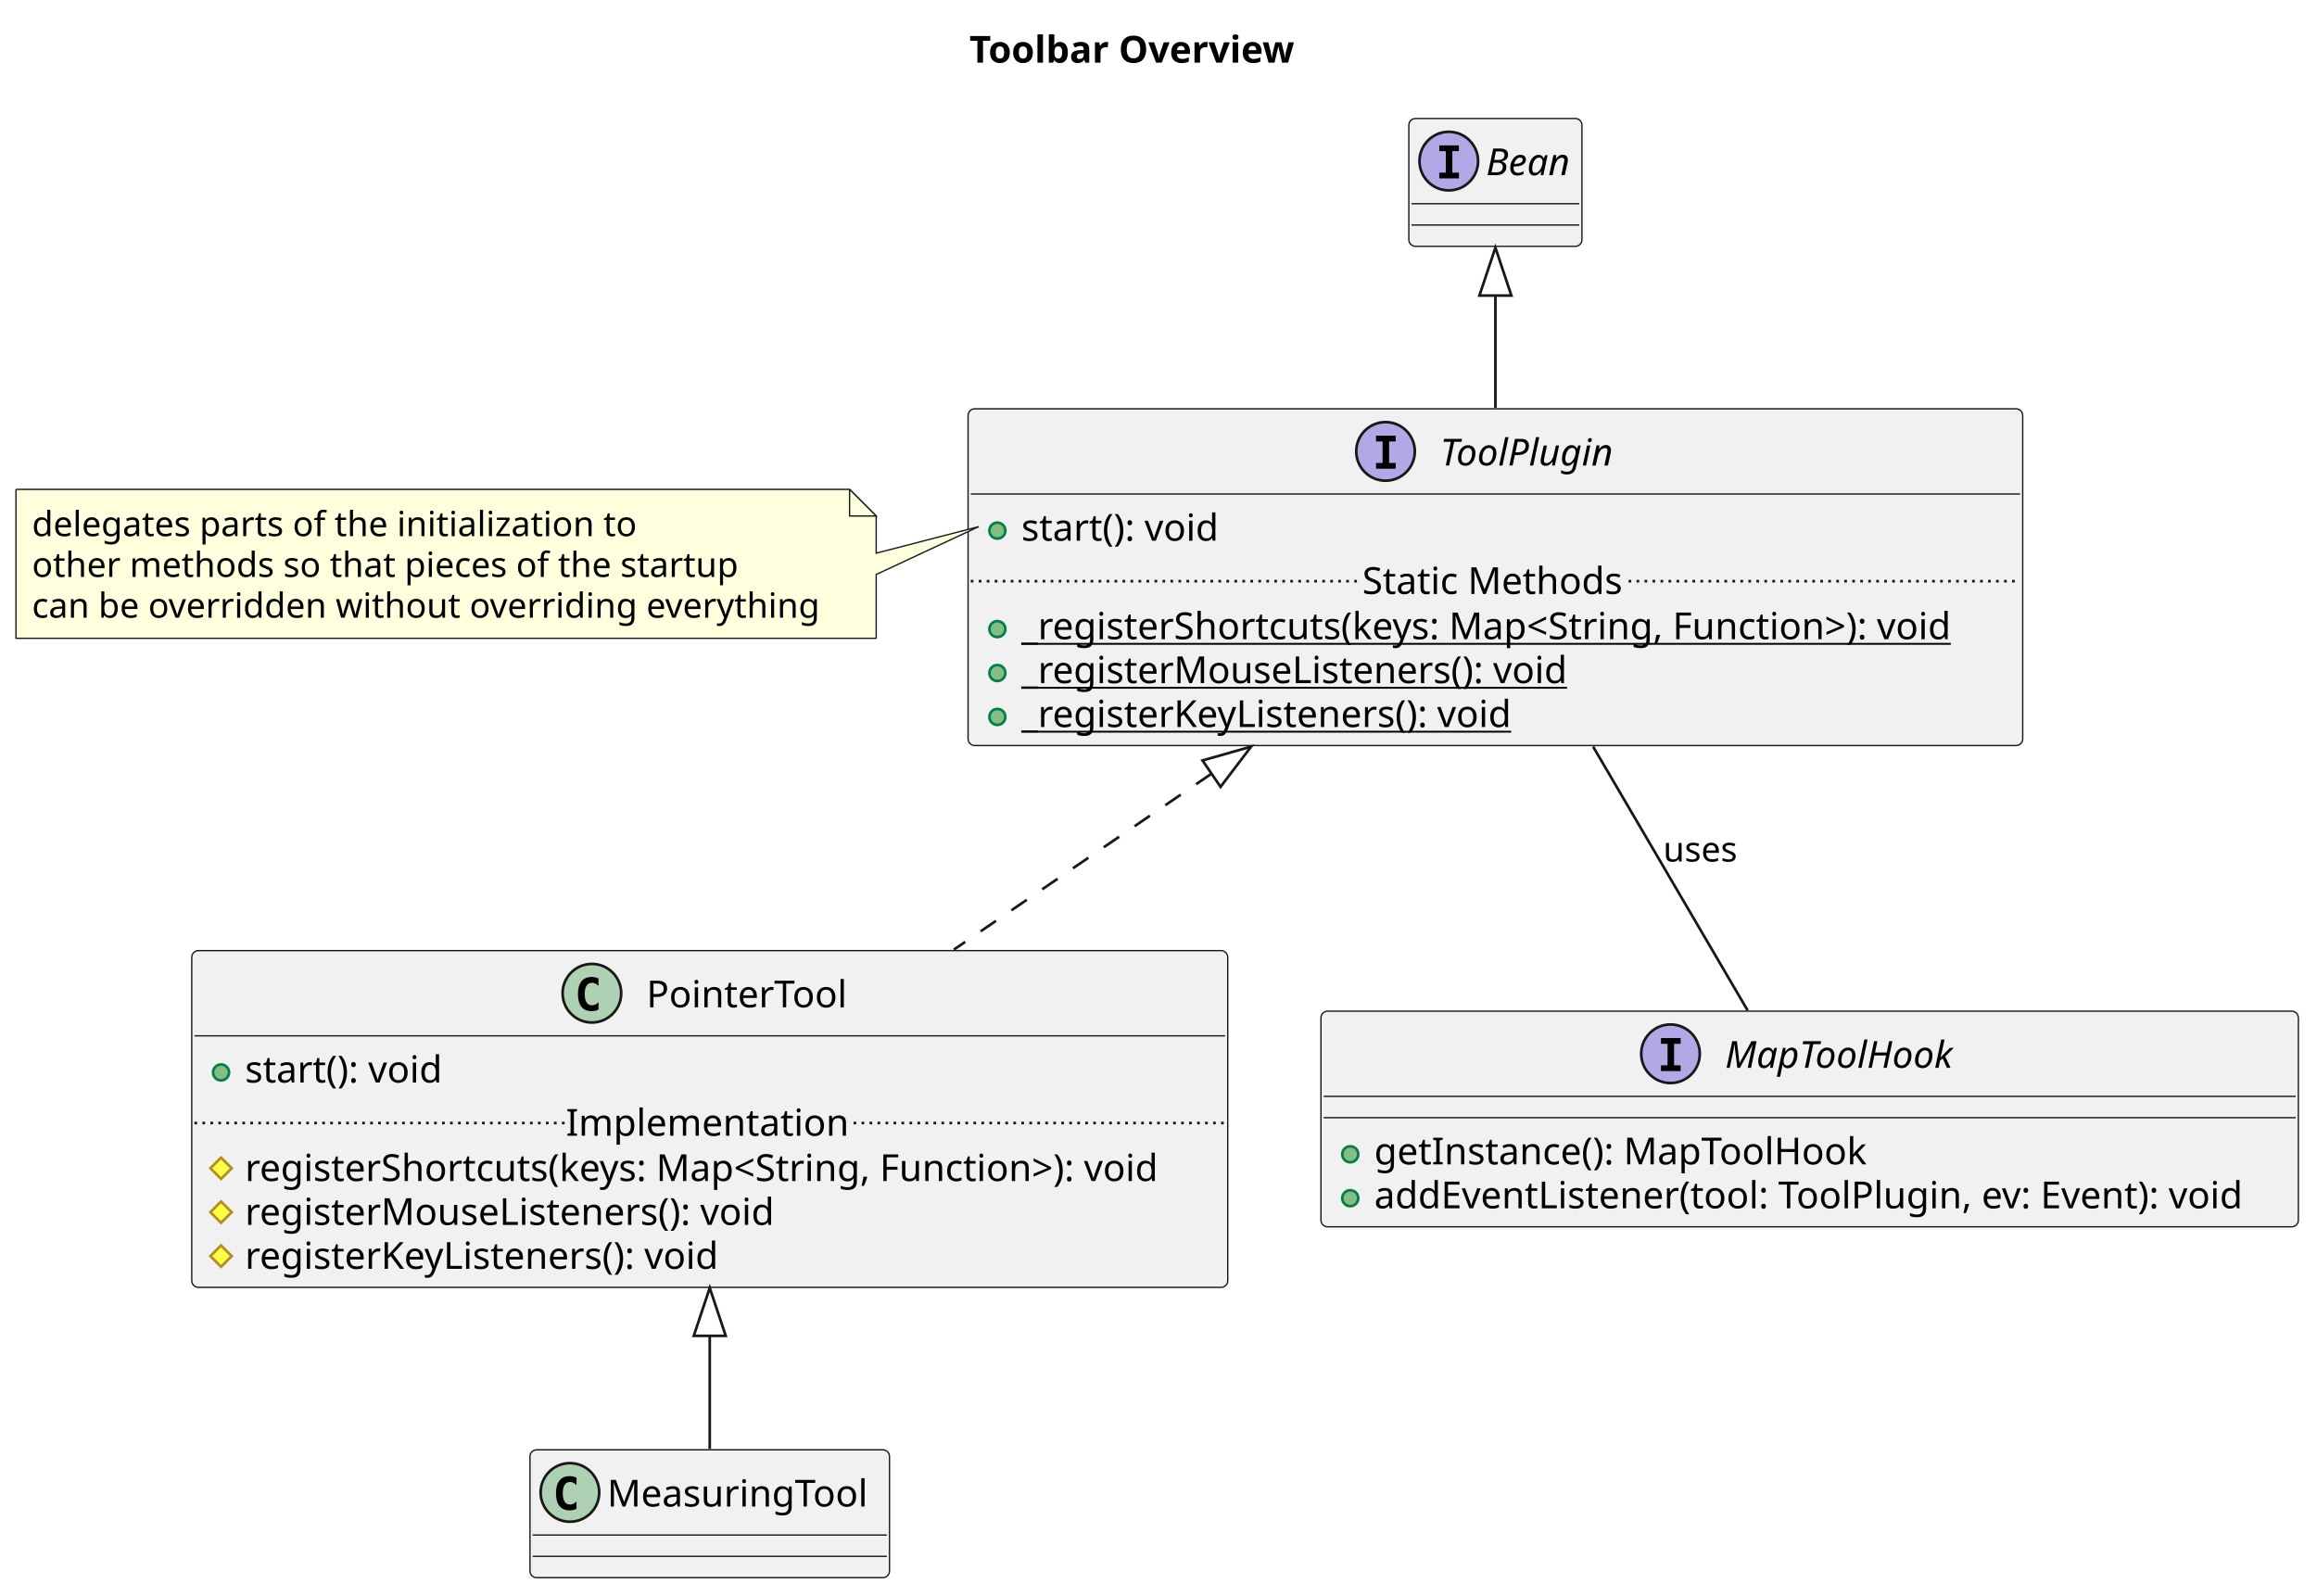
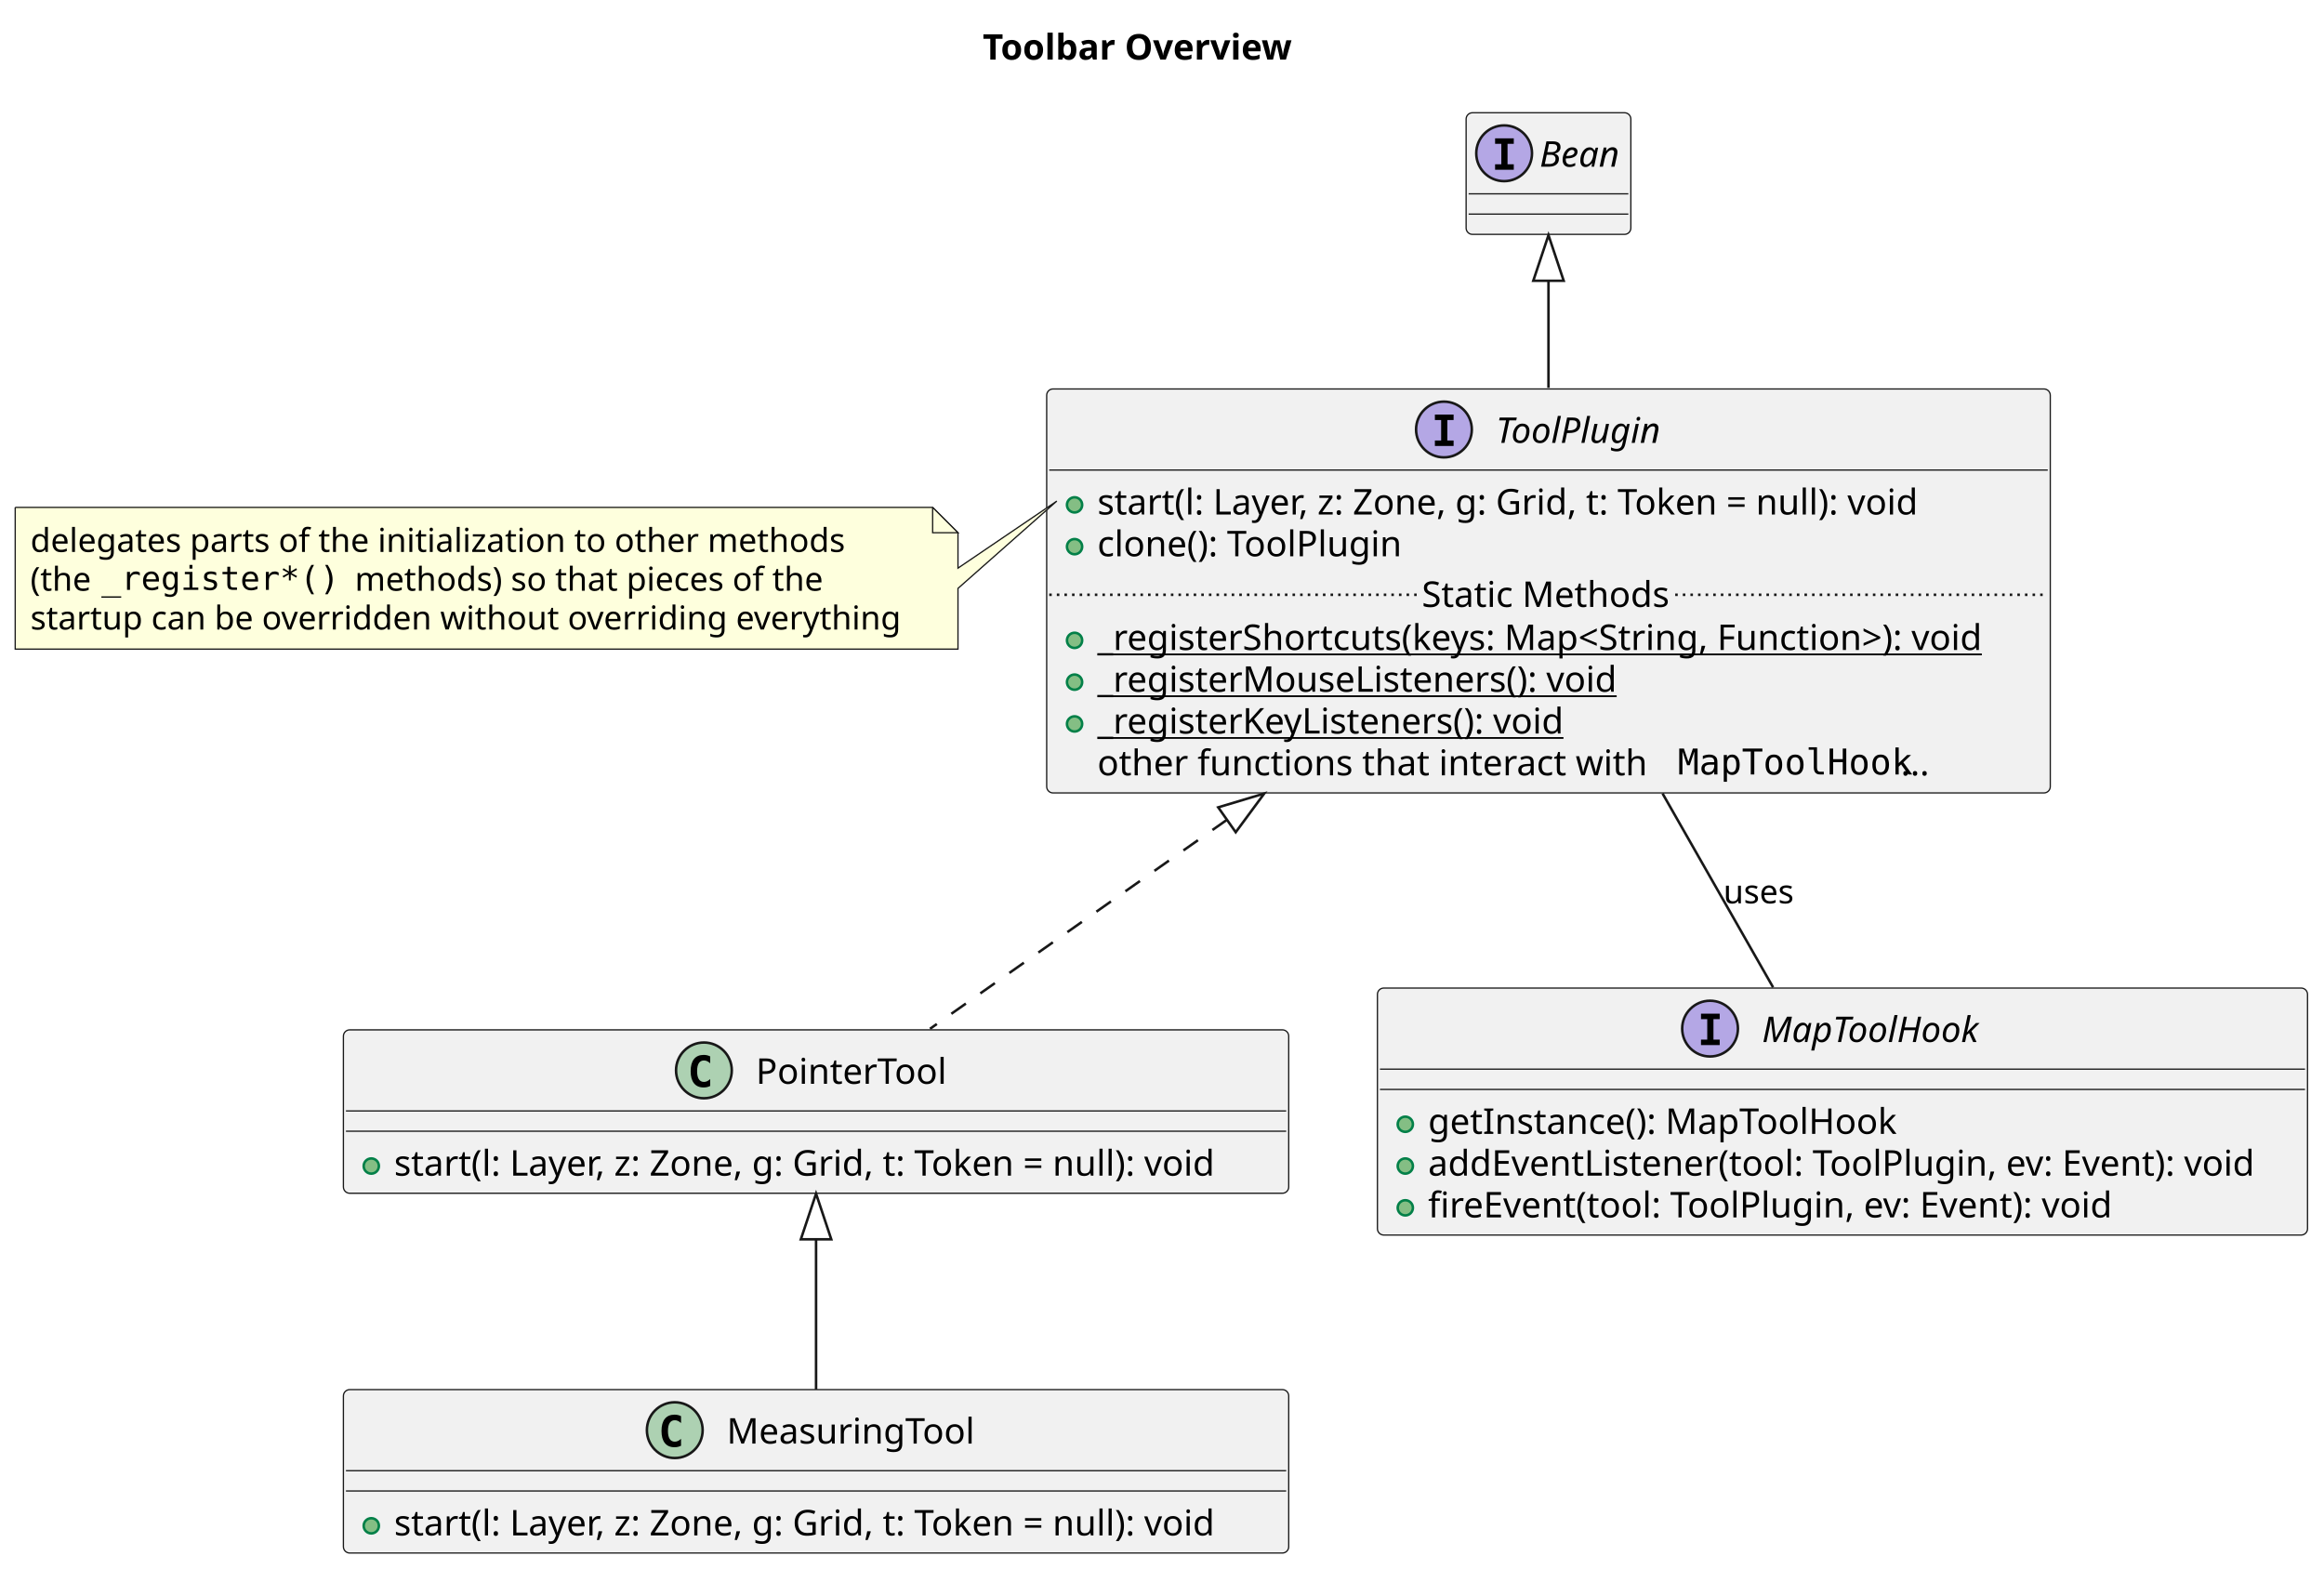
- <svg xmlns="http://www.w3.org/2000/svg" contentStyleType="text/css" height="599px" preserveAspectRatio="none" style="width:870px;height:599px;background:#FFFFFF;" version="1.1" viewBox="0 0 870 599" width="870px" zoomAndPan="magnify">
+ <svg xmlns="http://www.w3.org/2000/svg" contentStyleType="text/css" height="619px" preserveAspectRatio="none" style="width:917px;height:619px;background:#FFFFFF;" version="1.1" viewBox="0 0 917 619" width="917px" zoomAndPan="magnify">
  <defs />
  <g>
-     <text fill="#000000" font-family="sans-serif" font-size="14" font-weight="bold" lengthAdjust="spacing" textLength="128" x="364" y="23.535">Toolbar Overview</text>
+     <text fill="#000000" font-family="sans-serif" font-size="14" font-weight="bold" lengthAdjust="spacing" textLength="128" x="387.75" y="23.535">Toolbar Overview</text>
    <g id="elem_ToolPlugin">
-       <rect codeLine="3" fill="#F1F1F1" height="126.441" id="ToolPlugin" rx="2.5" ry="2.5" style="stroke:#181818;stroke-width:0.5;" width="396" x="363.5" y="153.488" />
-       <ellipse cx="520.25" cy="169.488" fill="#B4A7E5" rx="11" ry="11" style="stroke:#181818;stroke-width:1.0;" />
-       <path d="M516.678,165.753 L516.678,163.595 L524.057,163.595 L524.057,165.753 L521.592,165.753 L521.592,173.83 L524.057,173.83 L524.057,175.988 L516.678,175.988 L516.678,173.83 L519.143,173.83 L519.143,165.753 Z " fill="#000000" />
-       <text fill="#000000" font-family="sans-serif" font-size="14" font-style="italic" lengthAdjust="spacing" textLength="74" x="540.75" y="174.779">ToolPlugin</text>
-       <line style="stroke:#181818;stroke-width:0.5;" x1="364.5" x2="758.5" y1="185.488" y2="185.488" />
-       <ellipse cx="374.5" cy="199.232" fill="#84BE84" rx="3" ry="3" style="stroke:#038048;stroke-width:1.0;" />
-       <text fill="#000000" font-family="sans-serif" font-size="14" lengthAdjust="spacing" textLength="78" x="383.5" y="203.023">start(): void</text>
-       <ellipse cx="374.5" cy="236.209" fill="#84BE84" rx="3" ry="3" style="stroke:#038048;stroke-width:1.0;" />
-       <text fill="#000000" font-family="sans-serif" font-size="14" lengthAdjust="spacing" text-decoration="underline" textLength="370" x="383.5" y="240">_registerShortcuts(keys: Map&lt;String, Function&gt;): void</text>
-       <ellipse cx="374.5" cy="252.697" fill="#84BE84" rx="3" ry="3" style="stroke:#038048;stroke-width:1.0;" />
-       <text fill="#000000" font-family="sans-serif" font-size="14" lengthAdjust="spacing" text-decoration="underline" textLength="213" x="383.5" y="256.488">_registerMouseListeners(): void</text>
-       <ellipse cx="374.5" cy="269.185" fill="#84BE84" rx="3" ry="3" style="stroke:#038048;stroke-width:1.0;" />
-       <text fill="#000000" font-family="sans-serif" font-size="14" lengthAdjust="spacing" text-decoration="underline" textLength="192" x="383.5" y="272.977">_registerKeyListeners(): void</text>
-       <line style="stroke:#181818;stroke-width:1.0;stroke-dasharray:1.0,2.0;" x1="364.5" x2="511.5" y1="218.221" y2="218.221" />
-       <text fill="#000000" font-family="sans-serif" font-size="14" lengthAdjust="spacing" textLength="100" x="511.5" y="223.012">Static Methods</text>
-       <line style="stroke:#181818;stroke-width:1.0;stroke-dasharray:1.0,2.0;" x1="611.5" x2="758.5" y1="218.221" y2="218.221" />
+       <rect codeLine="3" fill="#F1F1F1" height="159.418" id="ToolPlugin" rx="2.5" ry="2.5" style="stroke:#181818;stroke-width:0.5;" width="396" x="413" y="153.488" />
+       <ellipse cx="569.75" cy="169.488" fill="#B4A7E5" rx="11" ry="11" style="stroke:#181818;stroke-width:1.0;" />
+       <path d="M566.178,165.753 L566.178,163.595 L573.557,163.595 L573.557,165.753 L571.092,165.753 L571.092,173.83 L573.557,173.83 L573.557,175.988 L566.178,175.988 L566.178,173.83 L568.643,173.83 L568.643,165.753 Z " fill="#000000" />
+       <text fill="#000000" font-family="sans-serif" font-size="14" font-style="italic" lengthAdjust="spacing" textLength="74" x="590.25" y="174.779">ToolPlugin</text>
+       <line style="stroke:#181818;stroke-width:0.5;" x1="414" x2="808" y1="185.488" y2="185.488" />
+       <ellipse cx="424" cy="199.232" fill="#84BE84" rx="3" ry="3" style="stroke:#038048;stroke-width:1.0;" />
+       <text fill="#000000" font-family="sans-serif" font-size="14" lengthAdjust="spacing" textLength="347" x="433" y="203.023">start(l: Layer, z: Zone, g: Grid, t: Token = null): void</text>
+       <ellipse cx="424" cy="215.721" fill="#84BE84" rx="3" ry="3" style="stroke:#038048;stroke-width:1.0;" />
+       <text fill="#000000" font-family="sans-serif" font-size="14" lengthAdjust="spacing" textLength="129" x="433" y="219.512">clone(): ToolPlugin</text>
+       <ellipse cx="424" cy="252.697" fill="#84BE84" rx="3" ry="3" style="stroke:#038048;stroke-width:1.0;" />
+       <text fill="#000000" font-family="sans-serif" font-size="14" lengthAdjust="spacing" text-decoration="underline" textLength="370" x="433" y="256.488">_registerShortcuts(keys: Map&lt;String, Function&gt;): void</text>
+       <ellipse cx="424" cy="269.185" fill="#84BE84" rx="3" ry="3" style="stroke:#038048;stroke-width:1.0;" />
+       <text fill="#000000" font-family="sans-serif" font-size="14" lengthAdjust="spacing" text-decoration="underline" textLength="213" x="433" y="272.977">_registerMouseListeners(): void</text>
+       <ellipse cx="424" cy="285.674" fill="#84BE84" rx="3" ry="3" style="stroke:#038048;stroke-width:1.0;" />
+       <text fill="#000000" font-family="sans-serif" font-size="14" lengthAdjust="spacing" text-decoration="underline" textLength="192" x="433" y="289.465">_registerKeyListeners(): void</text>
+       <text fill="#000000" font-family="sans-serif" font-size="14" lengthAdjust="spacing" textLength="225" x="433" y="305.953">other functions that interact with</text>
+       <text fill="#000000" font-family="monospace" font-size="14" lengthAdjust="spacing" textLength="88" x="662" y="305.604">MapToolHook</text>
+       <text fill="#000000" font-family="sans-serif" font-size="14" lengthAdjust="spacing" textLength="12" x="750" y="305.953">...</text>
+       <line style="stroke:#181818;stroke-width:1.0;stroke-dasharray:1.0,2.0;" x1="414" x2="561" y1="234.709" y2="234.709" />
+       <text fill="#000000" font-family="sans-serif" font-size="14" lengthAdjust="spacing" textLength="100" x="561" y="239.5">Static Methods</text>
+       <line style="stroke:#181818;stroke-width:1.0;stroke-dasharray:1.0,2.0;" x1="661" x2="808" y1="234.709" y2="234.709" />
    </g>
    <g id="elem_Bean">
-       <rect fill="#F1F1F1" height="48" id="Bean" rx="2.5" ry="2.5" style="stroke:#181818;stroke-width:0.5;" width="65" x="529" y="44.488" />
-       <ellipse cx="544" cy="60.488" fill="#B4A7E5" rx="11" ry="11" style="stroke:#181818;stroke-width:1.0;" />
-       <path d="M540.428,56.753 L540.428,54.595 L547.807,54.595 L547.807,56.753 L545.342,56.753 L545.342,64.83 L547.807,64.83 L547.807,66.988 L540.428,66.988 L540.428,64.83 L542.893,64.83 L542.893,56.753 Z " fill="#000000" />
-       <text fill="#000000" font-family="sans-serif" font-size="14" font-style="italic" lengthAdjust="spacing" textLength="33" x="558" y="65.779">Bean</text>
-       <line style="stroke:#181818;stroke-width:0.5;" x1="530" x2="593" y1="76.488" y2="76.488" />
-       <line style="stroke:#181818;stroke-width:0.5;" x1="530" x2="593" y1="84.488" y2="84.488" />
+       <rect fill="#F1F1F1" height="48" id="Bean" rx="2.5" ry="2.5" style="stroke:#181818;stroke-width:0.5;" width="65" x="578.5" y="44.488" />
+       <ellipse cx="593.5" cy="60.488" fill="#B4A7E5" rx="11" ry="11" style="stroke:#181818;stroke-width:1.0;" />
+       <path d="M589.928,56.753 L589.928,54.595 L597.307,54.595 L597.307,56.753 L594.842,56.753 L594.842,64.83 L597.307,64.83 L597.307,66.988 L589.928,66.988 L589.928,64.83 L592.393,64.83 L592.393,56.753 Z " fill="#000000" />
+       <text fill="#000000" font-family="sans-serif" font-size="14" font-style="italic" lengthAdjust="spacing" textLength="33" x="607.5" y="65.779">Bean</text>
+       <line style="stroke:#181818;stroke-width:0.5;" x1="579.5" x2="642.5" y1="76.488" y2="76.488" />
+       <line style="stroke:#181818;stroke-width:0.5;" x1="579.5" x2="642.5" y1="84.488" y2="84.488" />
    </g>
-     <path d="M6,183.738 L6,239.67 A0,0 0 0 0 6,239.67 L329,239.67 A0,0 0 0 0 329,239.67 L329,215.704 L367.5,197.732 L329,207.704 L329,193.738 L319,183.738 L6,183.738 A0,0 0 0 0 6,183.738 " fill="#FEFFDD" style="stroke:#181818;stroke-width:0.5;" />
-     <path d="M319,183.738 L319,193.738 L329,193.738 L319,183.738 " fill="#FEFFDD" style="stroke:#181818;stroke-width:0.5;" />
-     <text fill="#000000" font-family="sans-serif" font-size="13" lengthAdjust="spacing" textLength="237" x="12" y="201.307">delegates parts of the initialization to</text>
-     <text fill="#000000" font-family="sans-serif" font-size="13" lengthAdjust="spacing" textLength="274" x="12" y="216.617">other methods so that pieces of the startup</text>
-     <text fill="#000000" font-family="sans-serif" font-size="13" lengthAdjust="spacing" textLength="302" x="12" y="231.928">can be overridden without overriding everything</text>
+     <path d="M6,200.228 L6,256.16 A0,0 0 0 0 6,256.16 L378,256.16 A0,0 0 0 0 378,256.16 L378,232.194 L417,197.732 L378,224.194 L378,210.228 L368,200.228 L6,200.228 A0,0 0 0 0 6,200.228 " fill="#FEFFDD" style="stroke:#181818;stroke-width:0.5;" />
+     <path d="M368,200.228 L368,210.228 L378,210.228 L368,200.228 " fill="#FEFFDD" style="stroke:#181818;stroke-width:0.5;" />
+     <text fill="#000000" font-family="sans-serif" font-size="13" lengthAdjust="spacing" textLength="333" x="12" y="217.797">delegates parts of the initialization to other methods</text>
+     <text fill="#000000" font-family="sans-serif" font-size="13" lengthAdjust="spacing" textLength="24" x="12" y="233.107">(the</text>
+     <text fill="#000000" font-family="monospace" font-size="13" lengthAdjust="spacing" textLength="96" x="40" y="232.784">_register*()</text>
+     <text fill="#000000" font-family="sans-serif" font-size="13" lengthAdjust="spacing" textLength="192" x="140" y="233.107">methods) so that pieces of the</text>
+     <text fill="#000000" font-family="sans-serif" font-size="13" lengthAdjust="spacing" textLength="351" x="12" y="248.418">startup can be overridden without overriding everything</text>
    <g id="elem_PointerTool">
-       <rect codeLine="17" fill="#F1F1F1" height="126.441" id="PointerTool" rx="2.5" ry="2.5" style="stroke:#181818;stroke-width:0.5;" width="389" x="72" y="356.928" />
-       <ellipse cx="222.25" cy="372.928" fill="#ADD1B2" rx="11" ry="11" style="stroke:#181818;stroke-width:1.0;" />
-       <path d="M224.723,379.071 Q224.142,379.37 223.503,379.52 Q222.864,379.669 222.158,379.669 Q219.651,379.669 218.332,378.017 Q217.012,376.365 217.012,373.244 Q217.012,370.115 218.332,368.463 Q219.651,366.811 222.158,366.811 Q222.864,366.811 223.511,366.961 Q224.159,367.11 224.723,367.409 L224.723,370.131 Q224.092,369.55 223.499,369.281 Q222.905,369.011 222.274,369.011 Q220.93,369.011 220.245,370.077 Q219.56,371.144 219.56,373.244 Q219.56,375.336 220.245,376.403 Q220.93,377.469 222.274,377.469 Q222.905,377.469 223.499,377.2 Q224.092,376.93 224.723,376.349 Z " fill="#000000" />
-       <text fill="#000000" font-family="sans-serif" font-size="14" lengthAdjust="spacing" textLength="80" x="242.75" y="378.219">PointerTool</text>
-       <line style="stroke:#181818;stroke-width:0.5;" x1="73" x2="460" y1="388.928" y2="388.928" />
-       <ellipse cx="83" cy="402.672" fill="#84BE84" rx="3" ry="3" style="stroke:#038048;stroke-width:1.0;" />
-       <text fill="#000000" font-family="sans-serif" font-size="14" lengthAdjust="spacing" textLength="78" x="92" y="406.463">start(): void</text>
-       <polygon fill="#FFFF44" points="83,434.649,87,438.649,83,442.649,79,438.649" style="stroke:#B38D22;stroke-width:1.0;" />
-       <text fill="#000000" font-family="sans-serif" font-size="14" lengthAdjust="spacing" textLength="363" x="92" y="443.44">registerShortcuts(keys: Map&lt;String, Function&gt;): void</text>
-       <polygon fill="#FFFF44" points="83,451.137,87,455.137,83,459.137,79,455.137" style="stroke:#B38D22;stroke-width:1.0;" />
-       <text fill="#000000" font-family="sans-serif" font-size="14" lengthAdjust="spacing" textLength="206" x="92" y="459.928">registerMouseListeners(): void</text>
-       <polygon fill="#FFFF44" points="83,467.625,87,471.625,83,475.625,79,471.625" style="stroke:#B38D22;stroke-width:1.0;" />
-       <text fill="#000000" font-family="sans-serif" font-size="14" lengthAdjust="spacing" textLength="185" x="92" y="476.417">registerKeyListeners(): void</text>
-       <line style="stroke:#181818;stroke-width:1.0;stroke-dasharray:1.0,2.0;" x1="73" x2="212.5" y1="421.661" y2="421.661" />
-       <text fill="#000000" font-family="sans-serif" font-size="14" lengthAdjust="spacing" textLength="108" x="212.5" y="426.452">Implementation</text>
-       <line style="stroke:#181818;stroke-width:1.0;stroke-dasharray:1.0,2.0;" x1="320.5" x2="460" y1="421.661" y2="421.661" />
+       <rect codeLine="19" fill="#F1F1F1" height="64.488" id="PointerTool" rx="2.5" ry="2.5" style="stroke:#181818;stroke-width:0.5;" width="373" x="135.5" y="406.398" />
+       <ellipse cx="277.75" cy="422.398" fill="#ADD1B2" rx="11" ry="11" style="stroke:#181818;stroke-width:1.0;" />
+       <path d="M280.223,428.541 Q279.642,428.84 279.003,428.99 Q278.364,429.139 277.658,429.139 Q275.151,429.139 273.832,427.487 Q272.512,425.835 272.512,422.714 Q272.512,419.585 273.832,417.933 Q275.151,416.281 277.658,416.281 Q278.364,416.281 279.011,416.43 Q279.659,416.58 280.223,416.879 L280.223,419.601 Q279.592,419.02 278.999,418.751 Q278.405,418.481 277.774,418.481 Q276.43,418.481 275.745,419.548 Q275.06,420.614 275.06,422.714 Q275.06,424.806 275.745,425.873 Q276.43,426.939 277.774,426.939 Q278.405,426.939 278.999,426.67 Q279.592,426.4 280.223,425.819 Z " fill="#000000" />
+       <text fill="#000000" font-family="sans-serif" font-size="14" lengthAdjust="spacing" textLength="80" x="298.25" y="427.689">PointerTool</text>
+       <line style="stroke:#181818;stroke-width:0.5;" x1="136.5" x2="507.5" y1="438.398" y2="438.398" />
+       <line style="stroke:#181818;stroke-width:0.5;" x1="136.5" x2="507.5" y1="446.398" y2="446.398" />
+       <ellipse cx="146.5" cy="460.142" fill="#84BE84" rx="3" ry="3" style="stroke:#038048;stroke-width:1.0;" />
+       <text fill="#000000" font-family="sans-serif" font-size="14" lengthAdjust="spacing" textLength="347" x="155.5" y="463.933">start(l: Layer, z: Zone, g: Grid, t: Token = null): void</text>
    </g>
    <g id="elem_MeasuringTool">
-       <rect codeLine="25" fill="#F1F1F1" height="48" id="MeasuringTool" rx="2.5" ry="2.5" style="stroke:#181818;stroke-width:0.5;" width="135" x="199" y="544.368" />
-       <ellipse cx="214" cy="560.368" fill="#ADD1B2" rx="11" ry="11" style="stroke:#181818;stroke-width:1.0;" />
-       <path d="M216.473,566.511 Q215.892,566.81 215.253,566.96 Q214.614,567.109 213.908,567.109 Q211.401,567.109 210.082,565.457 Q208.762,563.805 208.762,560.684 Q208.762,557.555 210.082,555.903 Q211.401,554.251 213.908,554.251 Q214.614,554.251 215.261,554.4 Q215.909,554.55 216.473,554.849 L216.473,557.571 Q215.842,556.99 215.249,556.721 Q214.655,556.451 214.024,556.451 Q212.68,556.451 211.995,557.518 Q211.31,558.584 211.31,560.684 Q211.31,562.776 211.995,563.843 Q212.68,564.909 214.024,564.909 Q214.655,564.909 215.249,564.639 Q215.842,564.37 216.473,563.789 Z " fill="#000000" />
-       <text fill="#000000" font-family="sans-serif" font-size="14" lengthAdjust="spacing" textLength="103" x="228" y="565.659">MeasuringTool</text>
-       <line style="stroke:#181818;stroke-width:0.5;" x1="200" x2="333" y1="576.368" y2="576.368" />
-       <line style="stroke:#181818;stroke-width:0.5;" x1="200" x2="333" y1="584.368" y2="584.368" />
+       <rect codeLine="23" fill="#F1F1F1" height="64.488" id="MeasuringTool" rx="2.5" ry="2.5" style="stroke:#181818;stroke-width:0.5;" width="373" x="135.5" y="548.368" />
+       <ellipse cx="266.25" cy="564.368" fill="#ADD1B2" rx="11" ry="11" style="stroke:#181818;stroke-width:1.0;" />
+       <path d="M268.723,570.511 Q268.142,570.81 267.503,570.96 Q266.864,571.109 266.158,571.109 Q263.651,571.109 262.332,569.457 Q261.012,567.805 261.012,564.684 Q261.012,561.555 262.332,559.903 Q263.651,558.251 266.158,558.251 Q266.864,558.251 267.511,558.4 Q268.159,558.55 268.723,558.849 L268.723,561.571 Q268.092,560.99 267.499,560.721 Q266.905,560.451 266.274,560.451 Q264.93,560.451 264.245,561.518 Q263.56,562.584 263.56,564.684 Q263.56,566.776 264.245,567.843 Q264.93,568.909 266.274,568.909 Q266.905,568.909 267.499,568.639 Q268.092,568.37 268.723,567.789 Z " fill="#000000" />
+       <text fill="#000000" font-family="sans-serif" font-size="14" lengthAdjust="spacing" textLength="103" x="286.75" y="569.659">MeasuringTool</text>
+       <line style="stroke:#181818;stroke-width:0.5;" x1="136.5" x2="507.5" y1="580.368" y2="580.368" />
+       <line style="stroke:#181818;stroke-width:0.5;" x1="136.5" x2="507.5" y1="588.368" y2="588.368" />
+       <ellipse cx="146.5" cy="602.112" fill="#84BE84" rx="3" ry="3" style="stroke:#038048;stroke-width:1.0;" />
+       <text fill="#000000" font-family="sans-serif" font-size="14" lengthAdjust="spacing" textLength="347" x="155.5" y="605.903">start(l: Layer, z: Zone, g: Grid, t: Token = null): void</text>
    </g>
    <g id="elem_MapToolHook">
-       <rect codeLine="28" fill="#F1F1F1" height="80.977" id="MapToolHook" rx="2.5" ry="2.5" style="stroke:#181818;stroke-width:0.5;" width="367" x="496" y="379.658" />
-       <ellipse cx="627.25" cy="395.658" fill="#B4A7E5" rx="11" ry="11" style="stroke:#181818;stroke-width:1.0;" />
-       <path d="M623.678,391.923 L623.678,389.765 L631.057,389.765 L631.057,391.923 L628.592,391.923 L628.592,400 L631.057,400 L631.057,402.158 L623.678,402.158 L623.678,400 L626.143,400 L626.143,391.923 Z " fill="#000000" />
-       <text fill="#000000" font-family="sans-serif" font-size="14" font-style="italic" lengthAdjust="spacing" textLength="96" x="647.75" y="400.949">MapToolHook</text>
-       <line style="stroke:#181818;stroke-width:0.5;" x1="497" x2="862" y1="411.658" y2="411.658" />
-       <line style="stroke:#181818;stroke-width:0.5;" x1="497" x2="862" y1="419.658" y2="419.658" />
-       <ellipse cx="507" cy="433.402" fill="#84BE84" rx="3" ry="3" style="stroke:#038048;stroke-width:1.0;" />
-       <text fill="#000000" font-family="sans-serif" font-size="14" lengthAdjust="spacing" textLength="193" x="516" y="437.193">getInstance(): MapToolHook</text>
-       <ellipse cx="507" cy="449.891" fill="#84BE84" rx="3" ry="3" style="stroke:#038048;stroke-width:1.0;" />
-       <text fill="#000000" font-family="sans-serif" font-size="14" lengthAdjust="spacing" textLength="341" x="516" y="453.682">addEventListener(tool: ToolPlugin, ev: Event): void</text>
+       <rect codeLine="27" fill="#F1F1F1" height="97.465" id="MapToolHook" rx="2.5" ry="2.5" style="stroke:#181818;stroke-width:0.5;" width="367" x="543.5" y="389.908" />
+       <ellipse cx="674.75" cy="405.908" fill="#B4A7E5" rx="11" ry="11" style="stroke:#181818;stroke-width:1.0;" />
+       <path d="M671.178,402.173 L671.178,400.015 L678.557,400.015 L678.557,402.173 L676.092,402.173 L676.092,410.25 L678.557,410.25 L678.557,412.408 L671.178,412.408 L671.178,410.25 L673.643,410.25 L673.643,402.173 Z " fill="#000000" />
+       <text fill="#000000" font-family="sans-serif" font-size="14" font-style="italic" lengthAdjust="spacing" textLength="96" x="695.25" y="411.199">MapToolHook</text>
+       <line style="stroke:#181818;stroke-width:0.5;" x1="544.5" x2="909.5" y1="421.908" y2="421.908" />
+       <line style="stroke:#181818;stroke-width:0.5;" x1="544.5" x2="909.5" y1="429.908" y2="429.908" />
+       <ellipse cx="554.5" cy="443.652" fill="#84BE84" rx="3" ry="3" style="stroke:#038048;stroke-width:1.0;" />
+       <text fill="#000000" font-family="sans-serif" font-size="14" lengthAdjust="spacing" textLength="193" x="563.5" y="447.443">getInstance(): MapToolHook</text>
+       <ellipse cx="554.5" cy="460.141" fill="#84BE84" rx="3" ry="3" style="stroke:#038048;stroke-width:1.0;" />
+       <text fill="#000000" font-family="sans-serif" font-size="14" lengthAdjust="spacing" textLength="341" x="563.5" y="463.932">addEventListener(tool: ToolPlugin, ev: Event): void</text>
+       <ellipse cx="554.5" cy="476.629" fill="#84BE84" rx="3" ry="3" style="stroke:#038048;stroke-width:1.0;" />
+       <text fill="#000000" font-family="sans-serif" font-size="14" lengthAdjust="spacing" textLength="284" x="563.5" y="480.42">fireEvent(tool: ToolPlugin, ev: Event): void</text>
    </g>
    <g id="link_Bean_ToolPlugin">
-       <path d="M561.5,110.978 C561.5,127.288 561.5,131.828 561.5,153.148 " fill="none" id="Bean-backto-ToolPlugin" style="stroke:#181818;stroke-width:1.0;" />
-       <polygon fill="none" points="561.5,92.978,555.5,110.978,567.5,110.978,561.5,92.978" style="stroke:#181818;stroke-width:1.0;" />
+       <path d="M611,110.798 C611,126.788 611,131.028 611,153.048 " fill="none" id="Bean-backto-ToolPlugin" style="stroke:#181818;stroke-width:1.0;" />
+       <polygon fill="none" points="611,92.798,605,110.798,617,110.798,611,92.798" style="stroke:#181818;stroke-width:1.0;" />
    </g>
    <g id="link_ToolPlugin_PointerTool">
-       <path d="M454.914,290.487 C419.394,314.737 393.68,332.298 358.17,356.548 " fill="none" id="ToolPlugin-backto-PointerTool" style="stroke:#181818;stroke-width:1.0;stroke-dasharray:7.0,7.0;" />
-       <polygon fill="none" points="469.78,280.338,451.531,285.532,458.297,295.443,469.78,280.338" style="stroke:#181818;stroke-width:1.0;" />
+       <path d="M484.133,323.502 C438.123,355.902 402.21,381.168 366.96,405.988 " fill="none" id="ToolPlugin-backto-PointerTool" style="stroke:#181818;stroke-width:1.0;stroke-dasharray:7.0,7.0;" />
+       <polygon fill="none" points="498.85,313.138,480.678,318.596,487.587,328.408,498.85,313.138" style="stroke:#181818;stroke-width:1.0;" />
    </g>
    <g id="link_PointerTool_MeasuringTool">
-       <path d="M266.5,501.578 C266.5,523.008 266.5,527.678 266.5,544.028 " fill="none" id="PointerTool-backto-MeasuringTool" style="stroke:#181818;stroke-width:1.0;" />
-       <polygon fill="none" points="266.5,483.578,260.5,501.578,272.5,501.578,266.5,483.578" style="stroke:#181818;stroke-width:1.0;" />
+       <path d="M322,489.048 C322,512.108 322,525.278 322,548.308 " fill="none" id="PointerTool-backto-MeasuringTool" style="stroke:#181818;stroke-width:1.0;" />
+       <polygon fill="none" points="322,471.048,316,489.048,328,489.048,322,471.048" style="stroke:#181818;stroke-width:1.0;" />
    </g>
    <g id="link_ToolPlugin_MapToolHook">
-       <path codeLine="33" d="M598.19,280.338 C617.13,312.678 639.67,351.158 656.21,379.398 " fill="none" id="ToolPlugin-MapToolHook" style="stroke:#181818;stroke-width:1.0;" />
-       <text fill="#000000" font-family="sans-serif" font-size="13" lengthAdjust="spacing" textLength="29" x="624.5" y="323.497">uses</text>
+       <path codeLine="33" d="M656.01,313.138 C670.73,338.948 686.61,366.808 699.62,389.618 " fill="none" id="ToolPlugin-MapToolHook" style="stroke:#181818;stroke-width:1.0;" />
+       <text fill="#000000" font-family="sans-serif" font-size="13" lengthAdjust="spacing" textLength="29" x="680" y="356.477">uses</text>
    </g>
  </g>
</svg>
